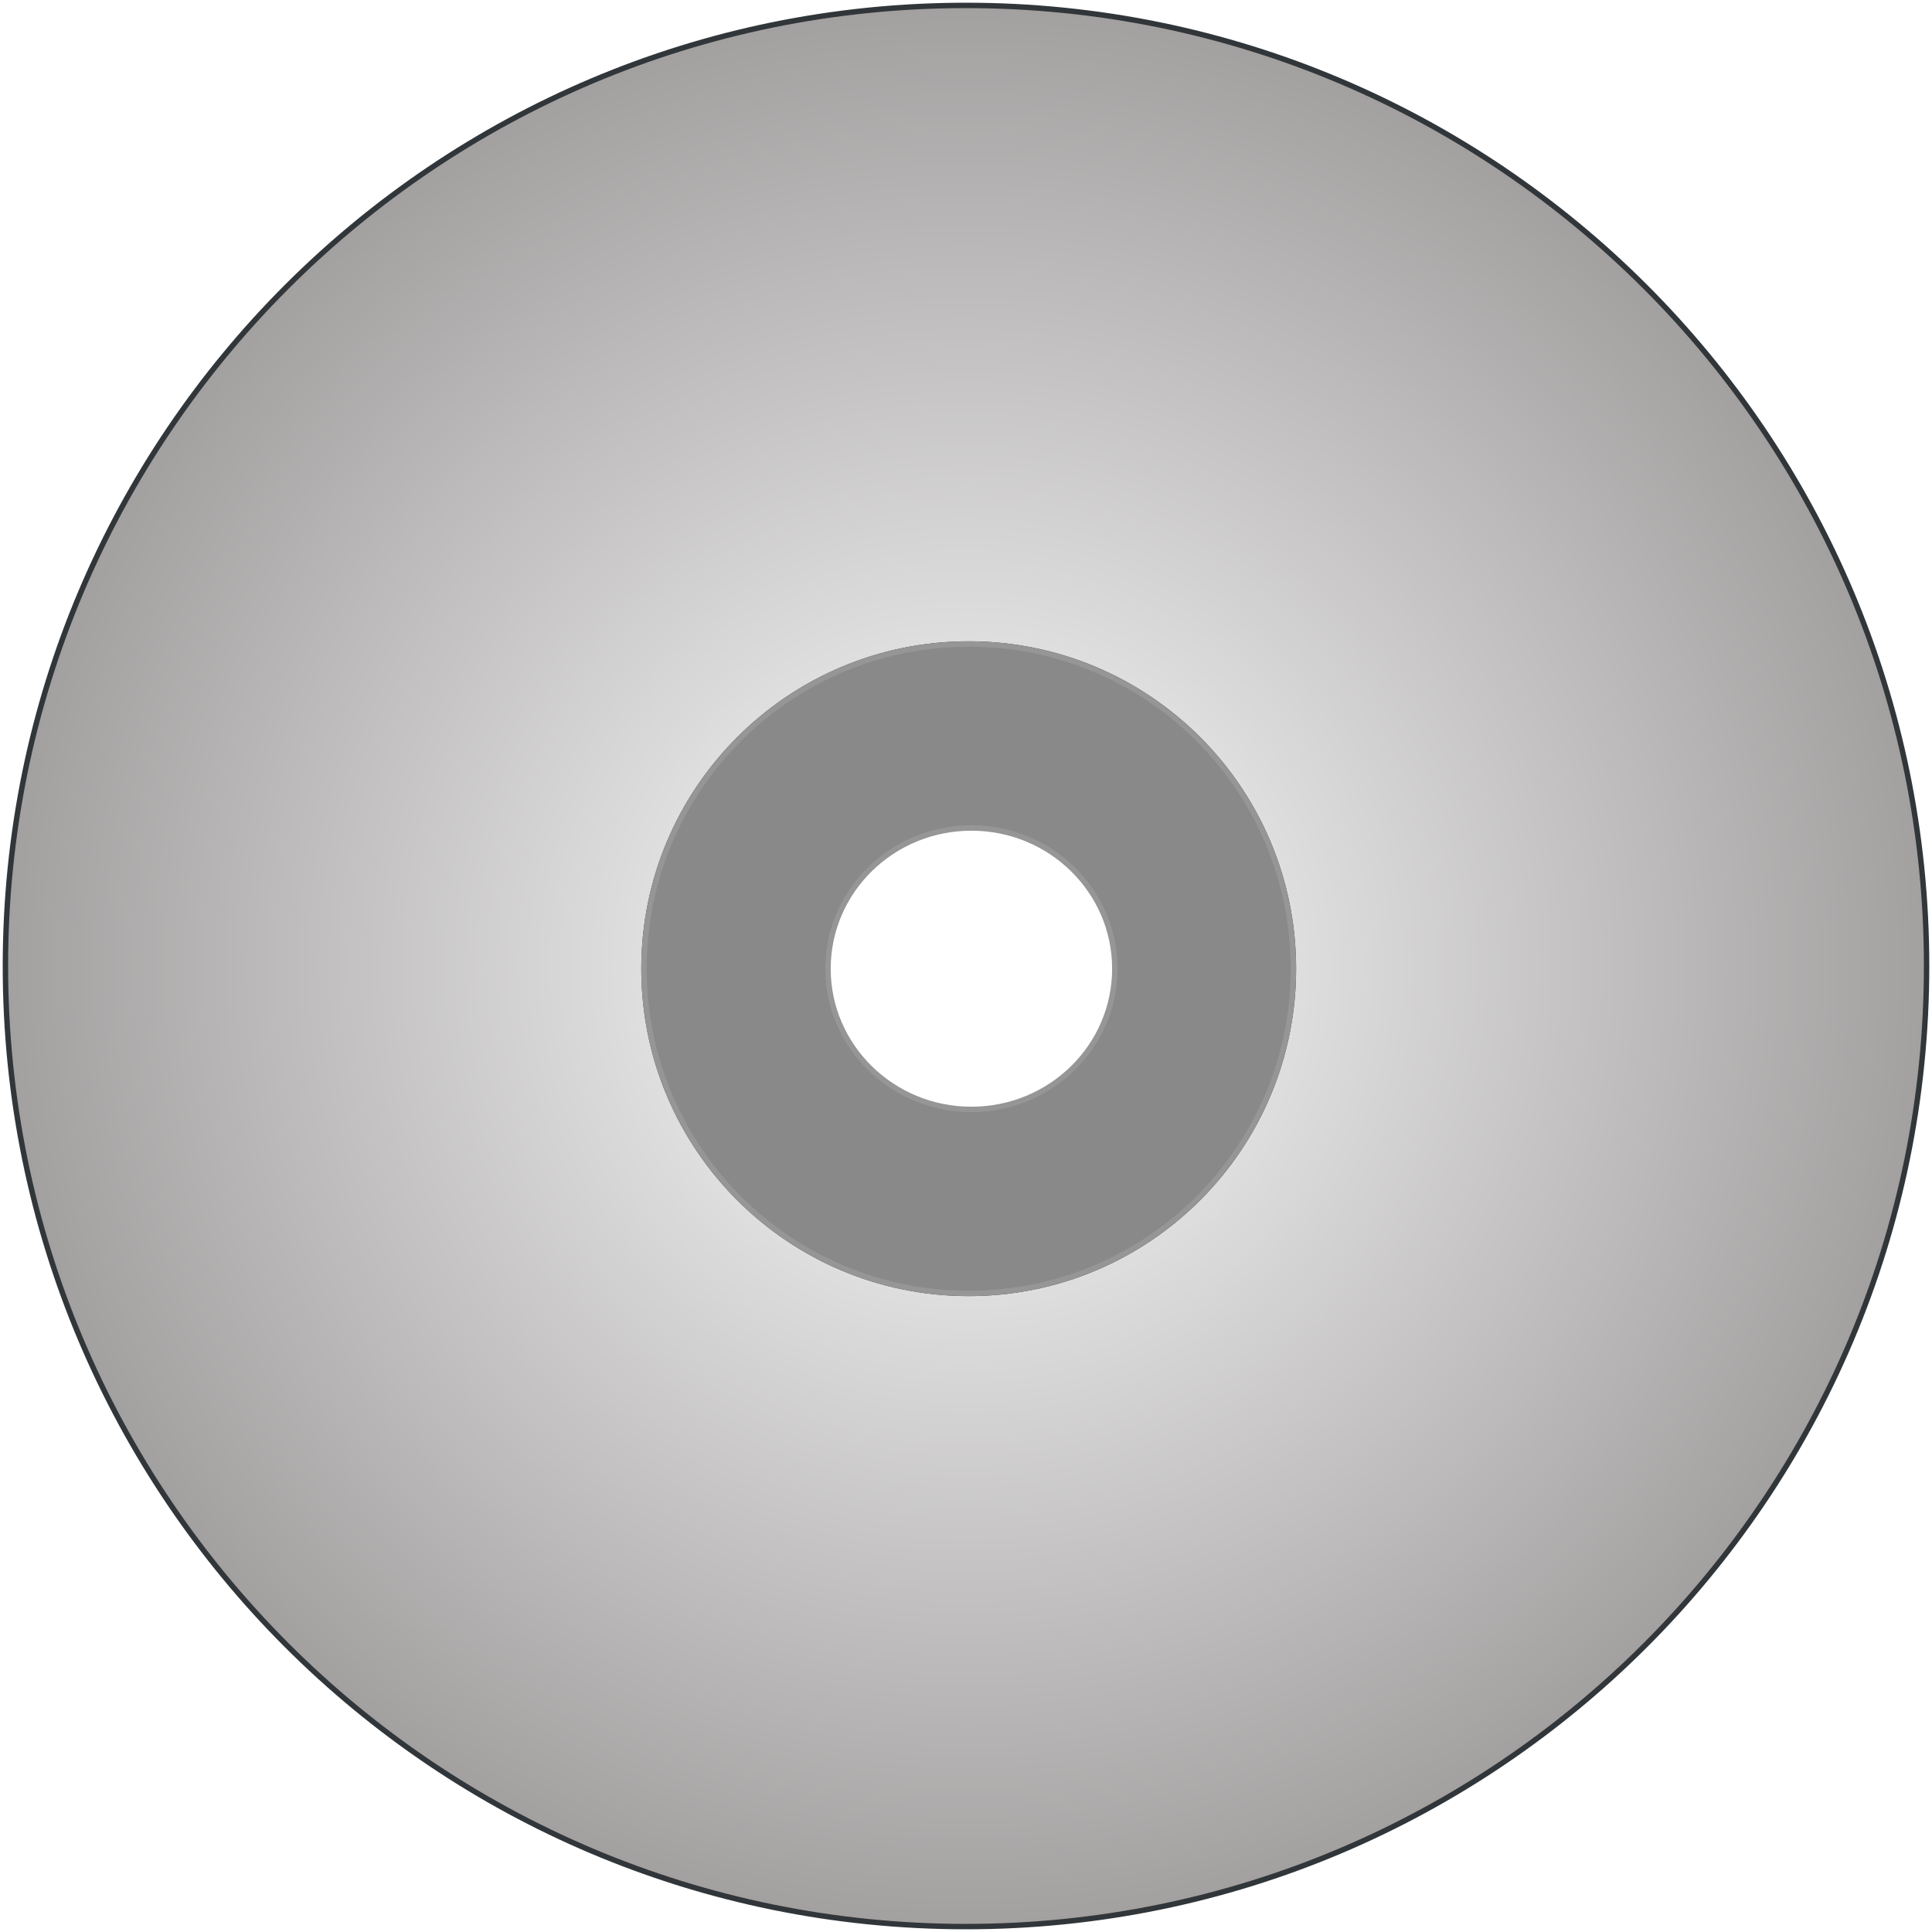
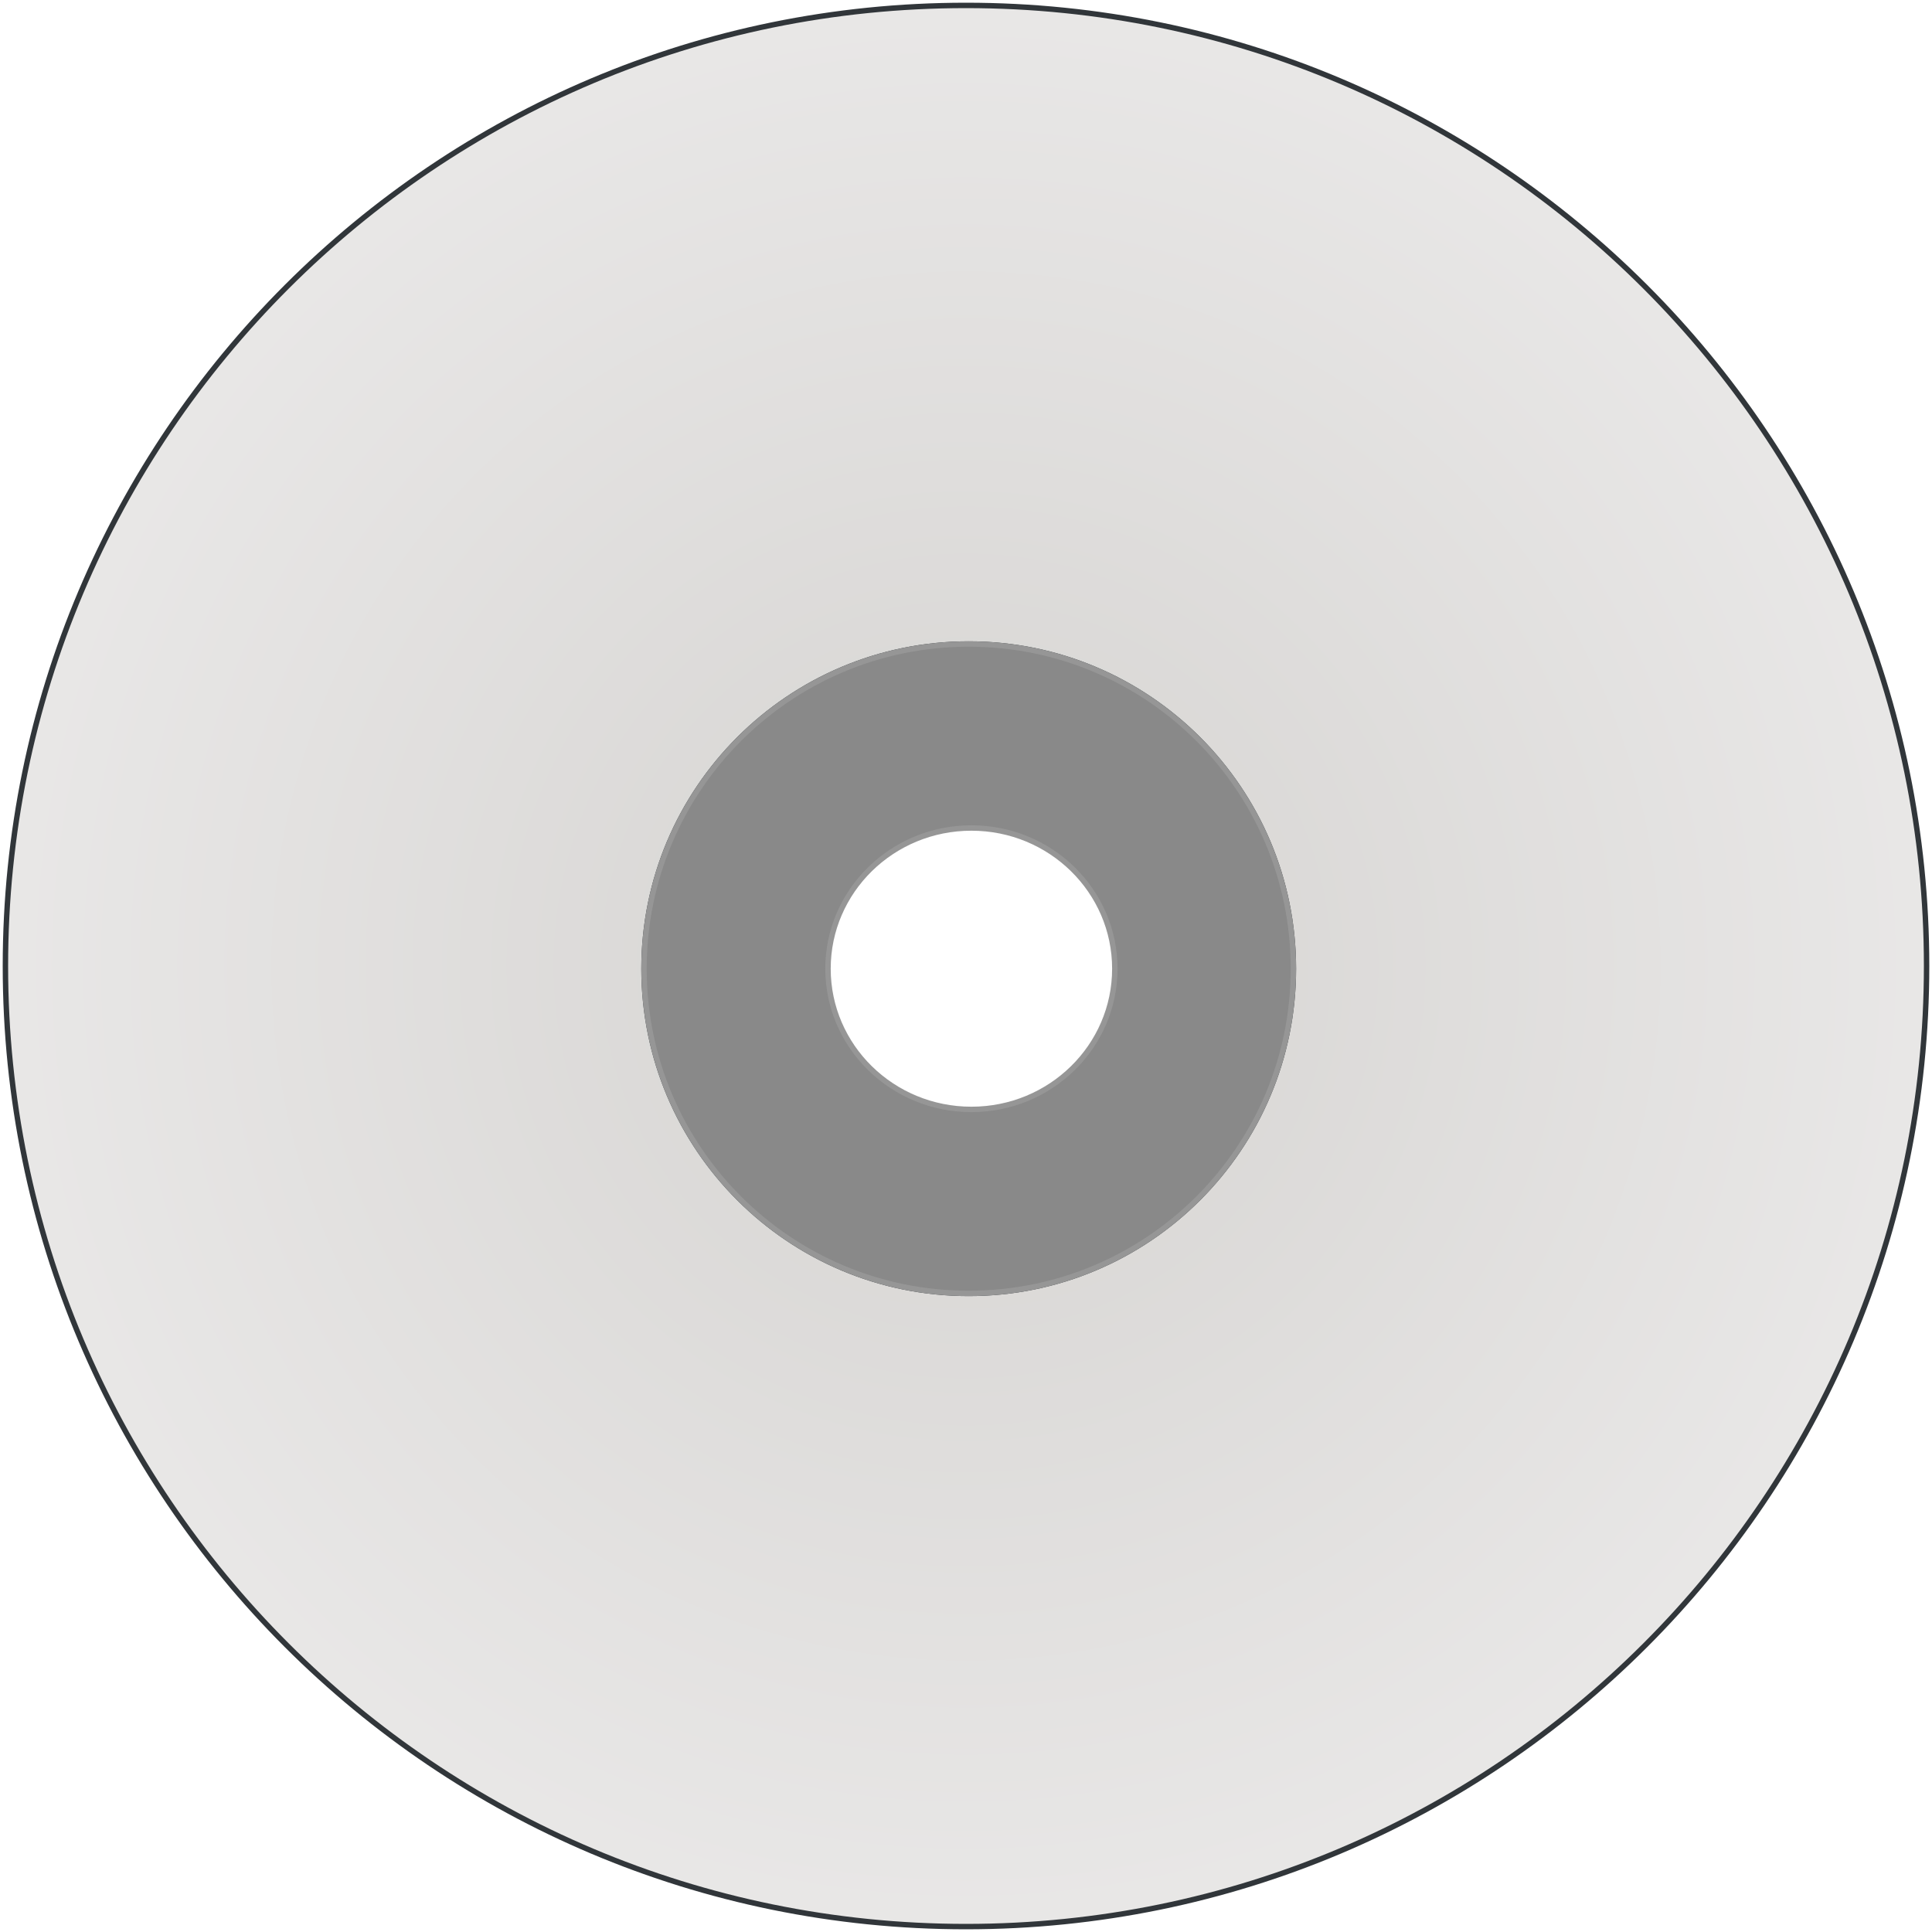
<svg xmlns="http://www.w3.org/2000/svg" xmlns:xlink="http://www.w3.org/1999/xlink" width="357px" height="357px" version="1.1">
  <description>Created with Sketch (http://www.bohemiancoding.com/sketch)</description>
  <defs>
    <radialGradient cx="50%" cy="50%" fx="50%" fy="50%" r="70.669%" id="radialGradient-1">
      <stop stop-color="rgb(187,190,185)" offset="0%" />
-       <stop stop-color="rgb(253,253,253)" offset="0.923%" />
-       <stop stop-color="rgb(123,119,119)" offset="100%" />
+       <stop stop-color="rgb(213,211,209)" offset="0.923%" />
+       <stop stop-color="rgb(241,240,240)" offset="100%" />
    </radialGradient>
    <path d="M179,239 C212.137,239 239,212.137 239,179 C239,145.863 212.137,119 179,119 C145.863,119 119,145.863 119,179 C119,212.137 145.863,239 179,239 Z M178.5,356 C80.469,356 1,276.531 1,178.5 C1,80.469 80.469,1 178.5,1 C276.531,1 356,80.469 356,178.5 C356,276.531 276.531,356 178.5,356 Z M178.5,356" id="path-2" />
  </defs>
  <g id="Page 1" fill="rgb(215,215,215)" fill-rule="evenodd">
    <g id="Group">
      <use id="Oval 1" stroke="rgb(49,54,58)" stroke-width="1" fill="url(#radialGradient-1)" xlink:href="#path-2" />
      <use id="Oval 1-1" stroke="none" fill="none" xlink:href="#path-2" />
      <path d="M179,239 C145.863,239 119,212.137 119,179 C119,145.863 145.863,119 179,119 C212.137,119 239,145.863 239,179 C239,212.137 212.137,239 179,239 Z M179.5,205 C194.136,205 206,193.359 206,179 C206,164.641 194.136,153 179.5,153 C164.864,153 153,164.641 153,179 C153,193.359 164.864,205 179.5,205 Z M179.5,205" id="Oval 2" stroke="rgb(150,150,150)" stroke-width="1" fill="rgb(137,137,137)" />
    </g>
  </g>
</svg>
